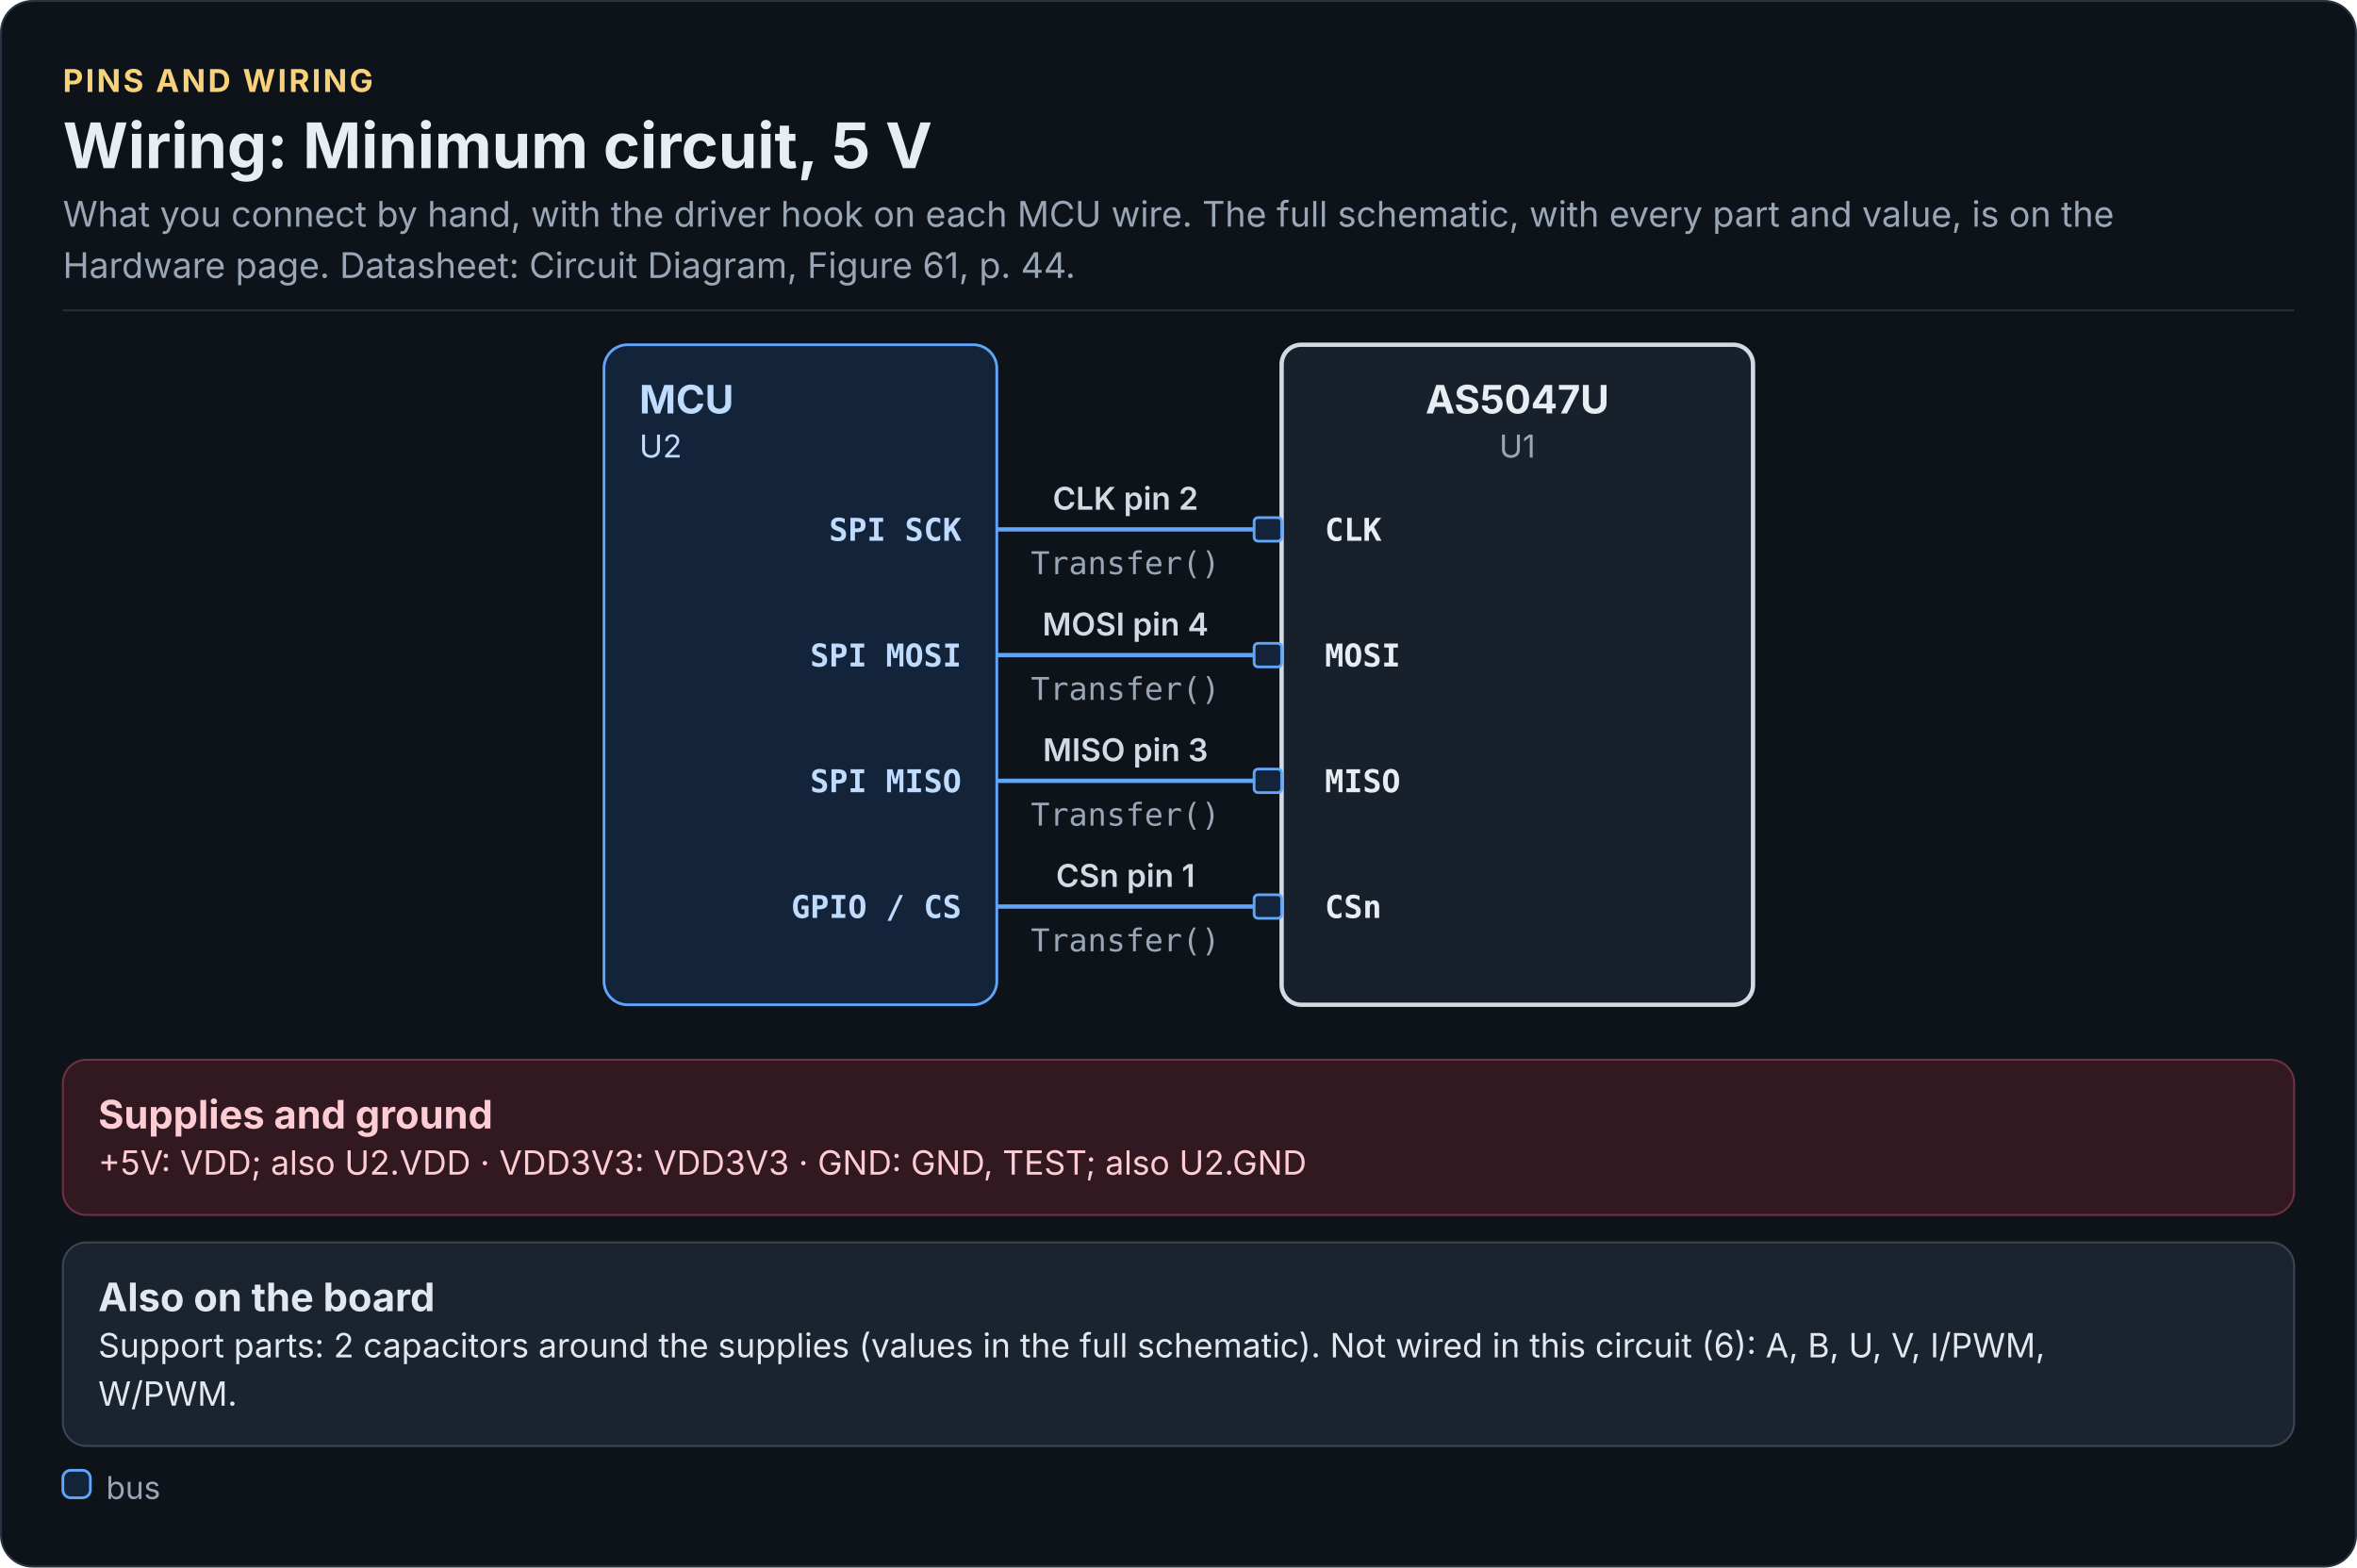
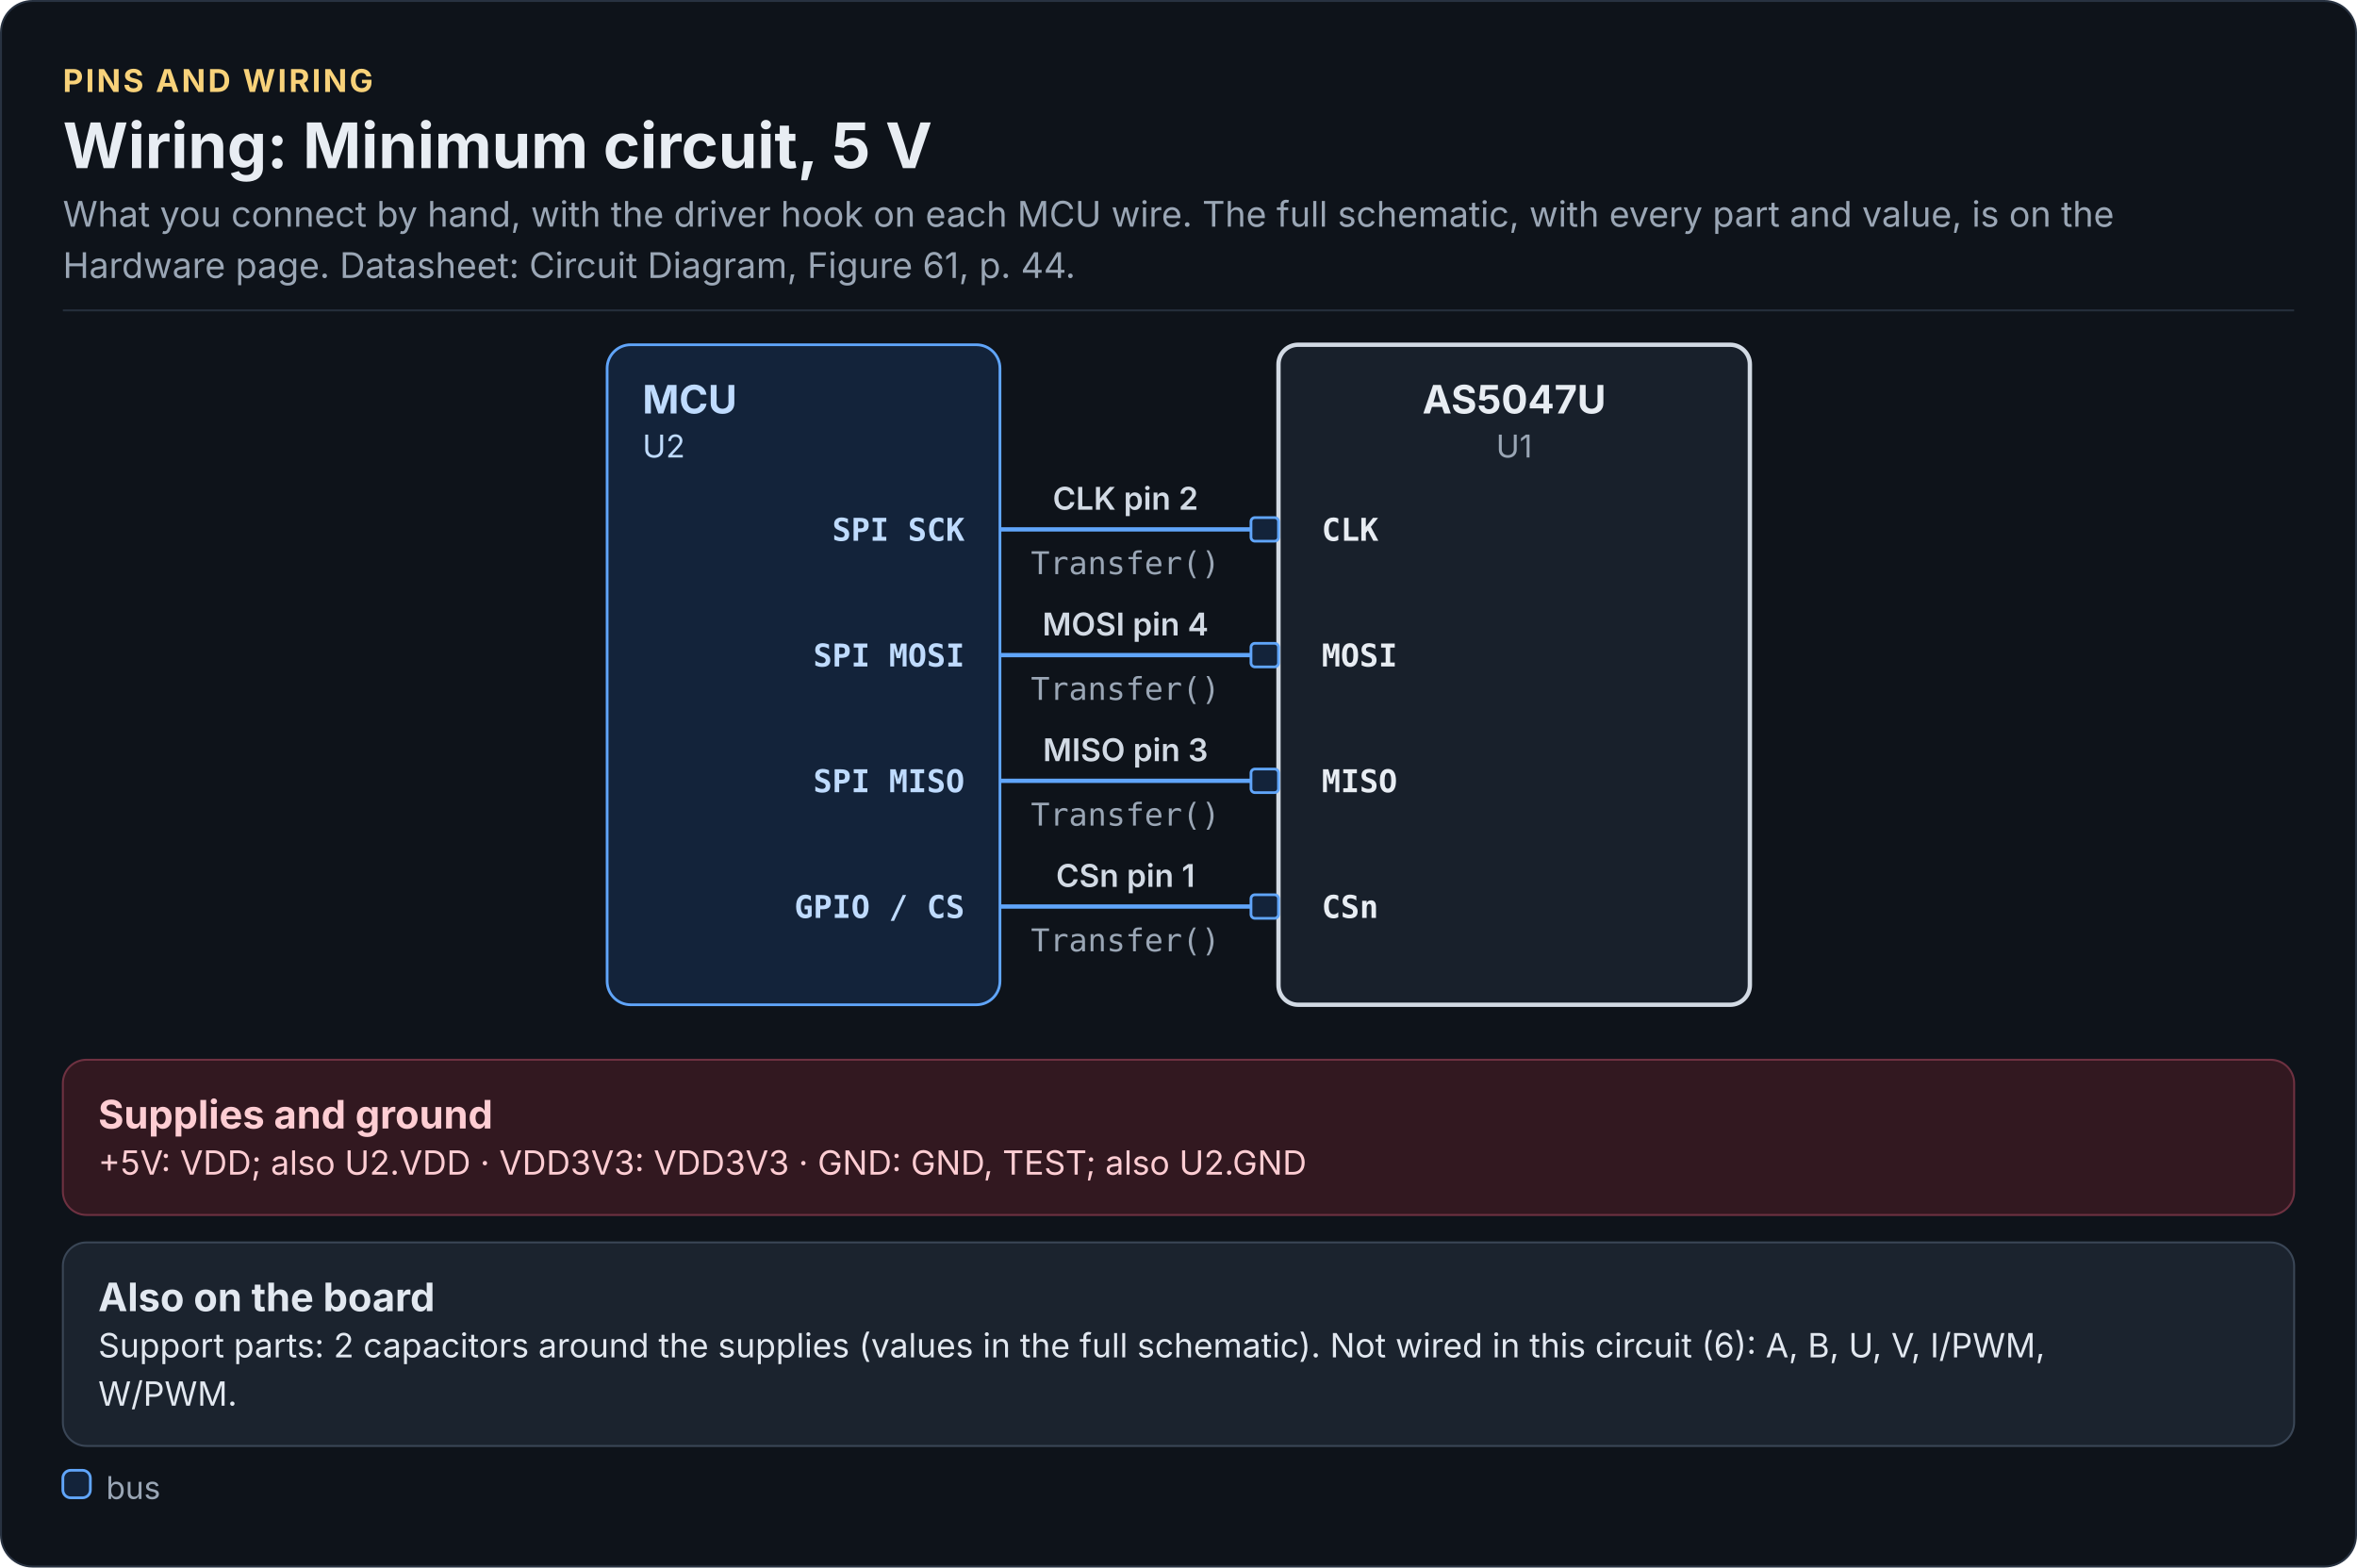
<svg xmlns="http://www.w3.org/2000/svg" width="1200" height="798" viewBox="0 0 1200 798" role="img" aria-labelledby="chip-wiring-typical-title chip-wiring-typical-desc" font-family="Inter, 'Segoe UI', Roboto, 'Helvetica Neue', Arial, sans-serif">
  <rect x="0.5" y="0.5" width="1199" height="797" rx="16" fill="#0E131A" stroke="#283241" />
  <text x="32" y="46.8" font-size="16" font-weight="700" letter-spacing="1.2" fill="#F8D27A">PINS AND WIRING</text>
  <text x="32" y="85.6" font-size="32" font-weight="700" fill="#E8EDF3">Wiring: Minimum circuit, 5 V</text>
  <text x="32" y="115.4" font-size="18" fill="#9AA6B5">What you connect by hand, with the driver hook on each MCU wire. The full schematic, with every part and value, is on the</text>
  <text x="32" y="141.5" font-size="18" fill="#9AA6B5">Hardware page. Datasheet: Circuit Diagram, Figure 61, p. 44.</text>
  <rect x="32" y="157.5" width="1136" height="1" fill="#252F3C" />
-   <path d="M507.5 269.5 L638.5 269.5" fill="none" stroke="#60A5FA" stroke-width="2.2" />
-   <path d="M507.5 333.5 L638.5 333.5" fill="none" stroke="#60A5FA" stroke-width="2.2" />
-   <path d="M507.5 397.5 L638.5 397.5" fill="none" stroke="#60A5FA" stroke-width="2.2" />
-   <path d="M507.5 461.5 L638.5 461.5" fill="none" stroke="#60A5FA" stroke-width="2.2" />
-   <rect x="652.5" y="175.5" width="240" height="336" rx="10" fill="#18202B" stroke="#D2DAE4" stroke-width="2.2" />
-   <rect x="307.5" y="175.5" width="200" height="336" rx="12" fill="#13233A" stroke="#60A5FA" stroke-width="1.4" />
+   <path d="M509.1 269.5 L636.9 269.5" fill="none" stroke="#60A5FA" stroke-width="2.2" />
+   <path d="M509.1 333.5 L636.9 333.5" fill="none" stroke="#60A5FA" stroke-width="2.2" />
+   <path d="M509.1 397.5 L636.9 397.5" fill="none" stroke="#60A5FA" stroke-width="2.2" />
+   <path d="M509.1 461.5 L636.9 461.5" fill="none" stroke="#60A5FA" stroke-width="2.2" />
+   <rect x="650.9" y="175.5" width="240" height="336" rx="10" fill="#18202B" stroke="#D2DAE4" stroke-width="2.2" />
+   <rect x="309.1" y="175.5" width="200" height="336" rx="12" fill="#13233A" stroke="#60A5FA" stroke-width="1.4" />
  <rect x="32" y="539.5" width="1136" height="79" rx="12" fill="#321820" stroke="#6E3141" stroke-width="1" />
  <rect x="32" y="632.5" width="1136" height="103.6" rx="12" fill="#1B232E" stroke="#3A4656" stroke-width="1" />
-   <text x="772.5" y="210.5" font-size="20" font-weight="700" text-anchor="middle" fill="#E8EDF3">AS5047U</text>
-   <text x="772.5" y="232.9" font-size="16" text-anchor="middle" fill="#9AA6B5">U1</text>
-   <text x="325.5" y="210.5" font-size="20" font-weight="700" fill="#BFDBFE">MCU</text>
-   <text x="325.5" y="232.9" font-size="16" fill="#BFDBFE">U2</text>
-   <text x="489.5" y="275.3" font-size="16" font-weight="600" font-family="'JetBrains Mono', 'SFMono-Regular', Menlo, Consolas, monospace" text-anchor="end" fill="#BFDBFE">SPI SCK</text>
-   <text x="674.5" y="275.3" font-size="16" font-weight="700" font-family="'JetBrains Mono', 'SFMono-Regular', Menlo, Consolas, monospace" fill="#E8EDF3">CLK</text>
-   <rect x="638.5" y="263.5" width="14" height="12" rx="2" fill="#13233A" stroke="#60A5FA" stroke-width="1.4" />
+   <text x="770.9" y="210.5" font-size="20" font-weight="700" text-anchor="middle" fill="#E8EDF3">AS5047U</text>
+   <text x="770.9" y="232.9" font-size="16" text-anchor="middle" fill="#9AA6B5">U1</text>
+   <text x="327.1" y="210.5" font-size="20" font-weight="700" fill="#BFDBFE">MCU</text>
+   <text x="327.1" y="232.9" font-size="16" fill="#BFDBFE">U2</text>
+   <text x="491.1" y="275.3" font-size="16" font-weight="600" font-family="'JetBrains Mono', 'SFMono-Regular', Menlo, Consolas, monospace" text-anchor="end" fill="#BFDBFE">SPI SCK</text>
+   <text x="672.9" y="275.3" font-size="16" font-weight="700" font-family="'JetBrains Mono', 'SFMono-Regular', Menlo, Consolas, monospace" fill="#E8EDF3">CLK</text>
+   <rect x="636.9" y="263.5" width="14" height="12" rx="2" fill="#13233A" stroke="#60A5FA" stroke-width="1.4" />
  <text x="573" y="259.5" font-size="16" font-weight="600" text-anchor="middle" fill="#D2DAE4">CLK  pin 2</text>
  <text x="573" y="292.3" font-size="16" font-family="'JetBrains Mono', 'SFMono-Regular', Menlo, Consolas, monospace" text-anchor="middle" fill="#9AA6B5">Transfer()</text>
-   <text x="489.5" y="339.3" font-size="16" font-weight="600" font-family="'JetBrains Mono', 'SFMono-Regular', Menlo, Consolas, monospace" text-anchor="end" fill="#BFDBFE">SPI MOSI</text>
-   <text x="674.5" y="339.3" font-size="16" font-weight="700" font-family="'JetBrains Mono', 'SFMono-Regular', Menlo, Consolas, monospace" fill="#E8EDF3">MOSI</text>
-   <rect x="638.5" y="327.5" width="14" height="12" rx="2" fill="#13233A" stroke="#60A5FA" stroke-width="1.4" />
+   <text x="491.1" y="339.3" font-size="16" font-weight="600" font-family="'JetBrains Mono', 'SFMono-Regular', Menlo, Consolas, monospace" text-anchor="end" fill="#BFDBFE">SPI MOSI</text>
+   <text x="672.9" y="339.3" font-size="16" font-weight="700" font-family="'JetBrains Mono', 'SFMono-Regular', Menlo, Consolas, monospace" fill="#E8EDF3">MOSI</text>
+   <rect x="636.9" y="327.5" width="14" height="12" rx="2" fill="#13233A" stroke="#60A5FA" stroke-width="1.4" />
  <text x="573" y="323.5" font-size="16" font-weight="600" text-anchor="middle" fill="#D2DAE4">MOSI  pin 4</text>
  <text x="573" y="356.3" font-size="16" font-family="'JetBrains Mono', 'SFMono-Regular', Menlo, Consolas, monospace" text-anchor="middle" fill="#9AA6B5">Transfer()</text>
-   <text x="489.5" y="403.3" font-size="16" font-weight="600" font-family="'JetBrains Mono', 'SFMono-Regular', Menlo, Consolas, monospace" text-anchor="end" fill="#BFDBFE">SPI MISO</text>
-   <text x="674.5" y="403.3" font-size="16" font-weight="700" font-family="'JetBrains Mono', 'SFMono-Regular', Menlo, Consolas, monospace" fill="#E8EDF3">MISO</text>
-   <rect x="638.5" y="391.5" width="14" height="12" rx="2" fill="#13233A" stroke="#60A5FA" stroke-width="1.4" />
+   <text x="491.1" y="403.3" font-size="16" font-weight="600" font-family="'JetBrains Mono', 'SFMono-Regular', Menlo, Consolas, monospace" text-anchor="end" fill="#BFDBFE">SPI MISO</text>
+   <text x="672.9" y="403.3" font-size="16" font-weight="700" font-family="'JetBrains Mono', 'SFMono-Regular', Menlo, Consolas, monospace" fill="#E8EDF3">MISO</text>
+   <rect x="636.9" y="391.5" width="14" height="12" rx="2" fill="#13233A" stroke="#60A5FA" stroke-width="1.4" />
  <text x="573" y="387.5" font-size="16" font-weight="600" text-anchor="middle" fill="#D2DAE4">MISO  pin 3</text>
  <text x="573" y="420.3" font-size="16" font-family="'JetBrains Mono', 'SFMono-Regular', Menlo, Consolas, monospace" text-anchor="middle" fill="#9AA6B5">Transfer()</text>
-   <text x="489.5" y="467.3" font-size="16" font-weight="600" font-family="'JetBrains Mono', 'SFMono-Regular', Menlo, Consolas, monospace" text-anchor="end" fill="#BFDBFE">GPIO / CS</text>
-   <text x="674.5" y="467.3" font-size="16" font-weight="700" font-family="'JetBrains Mono', 'SFMono-Regular', Menlo, Consolas, monospace" fill="#E8EDF3">CSn</text>
-   <rect x="638.5" y="455.5" width="14" height="12" rx="2" fill="#13233A" stroke="#60A5FA" stroke-width="1.4" />
+   <text x="491.1" y="467.3" font-size="16" font-weight="600" font-family="'JetBrains Mono', 'SFMono-Regular', Menlo, Consolas, monospace" text-anchor="end" fill="#BFDBFE">GPIO / CS</text>
+   <text x="672.9" y="467.3" font-size="16" font-weight="700" font-family="'JetBrains Mono', 'SFMono-Regular', Menlo, Consolas, monospace" fill="#E8EDF3">CSn</text>
+   <rect x="636.9" y="455.5" width="14" height="12" rx="2" fill="#13233A" stroke="#60A5FA" stroke-width="1.4" />
  <text x="573" y="451.5" font-size="16" font-weight="600" text-anchor="middle" fill="#D2DAE4">CSn  pin 1</text>
  <text x="573" y="484.3" font-size="16" font-family="'JetBrains Mono', 'SFMono-Regular', Menlo, Consolas, monospace" text-anchor="middle" fill="#9AA6B5">Transfer()</text>
  <text x="50" y="574.5" font-size="20" font-weight="700" fill="#FECDD3">Supplies and ground</text>
  <text x="50" y="598" font-size="17" fill="#FECDD3">+5V: VDD; also U2.VDD · VDD3V3: VDD3V3 · GND: GND, TEST; also U2.GND</text>
  <text x="50" y="667.5" font-size="20" font-weight="700" fill="#E2E8F0">Also on the board</text>
  <text x="50" y="691" font-size="17" fill="#E2E8F0">Support parts: 2 capacitors around the supplies (values in the full schematic). Not wired in this circuit (6): A, B, U, V, I/PWM,</text>
  <text x="50" y="715.6" font-size="17" fill="#E2E8F0">W/PWM.</text>
  <rect x="32" y="748.5" width="14" height="14" rx="4" fill="#13233A" stroke="#60A5FA" stroke-width="1.4" />
  <text x="54" y="763.1" font-size="16" fill="#9AA6B5">bus</text>
</svg>
